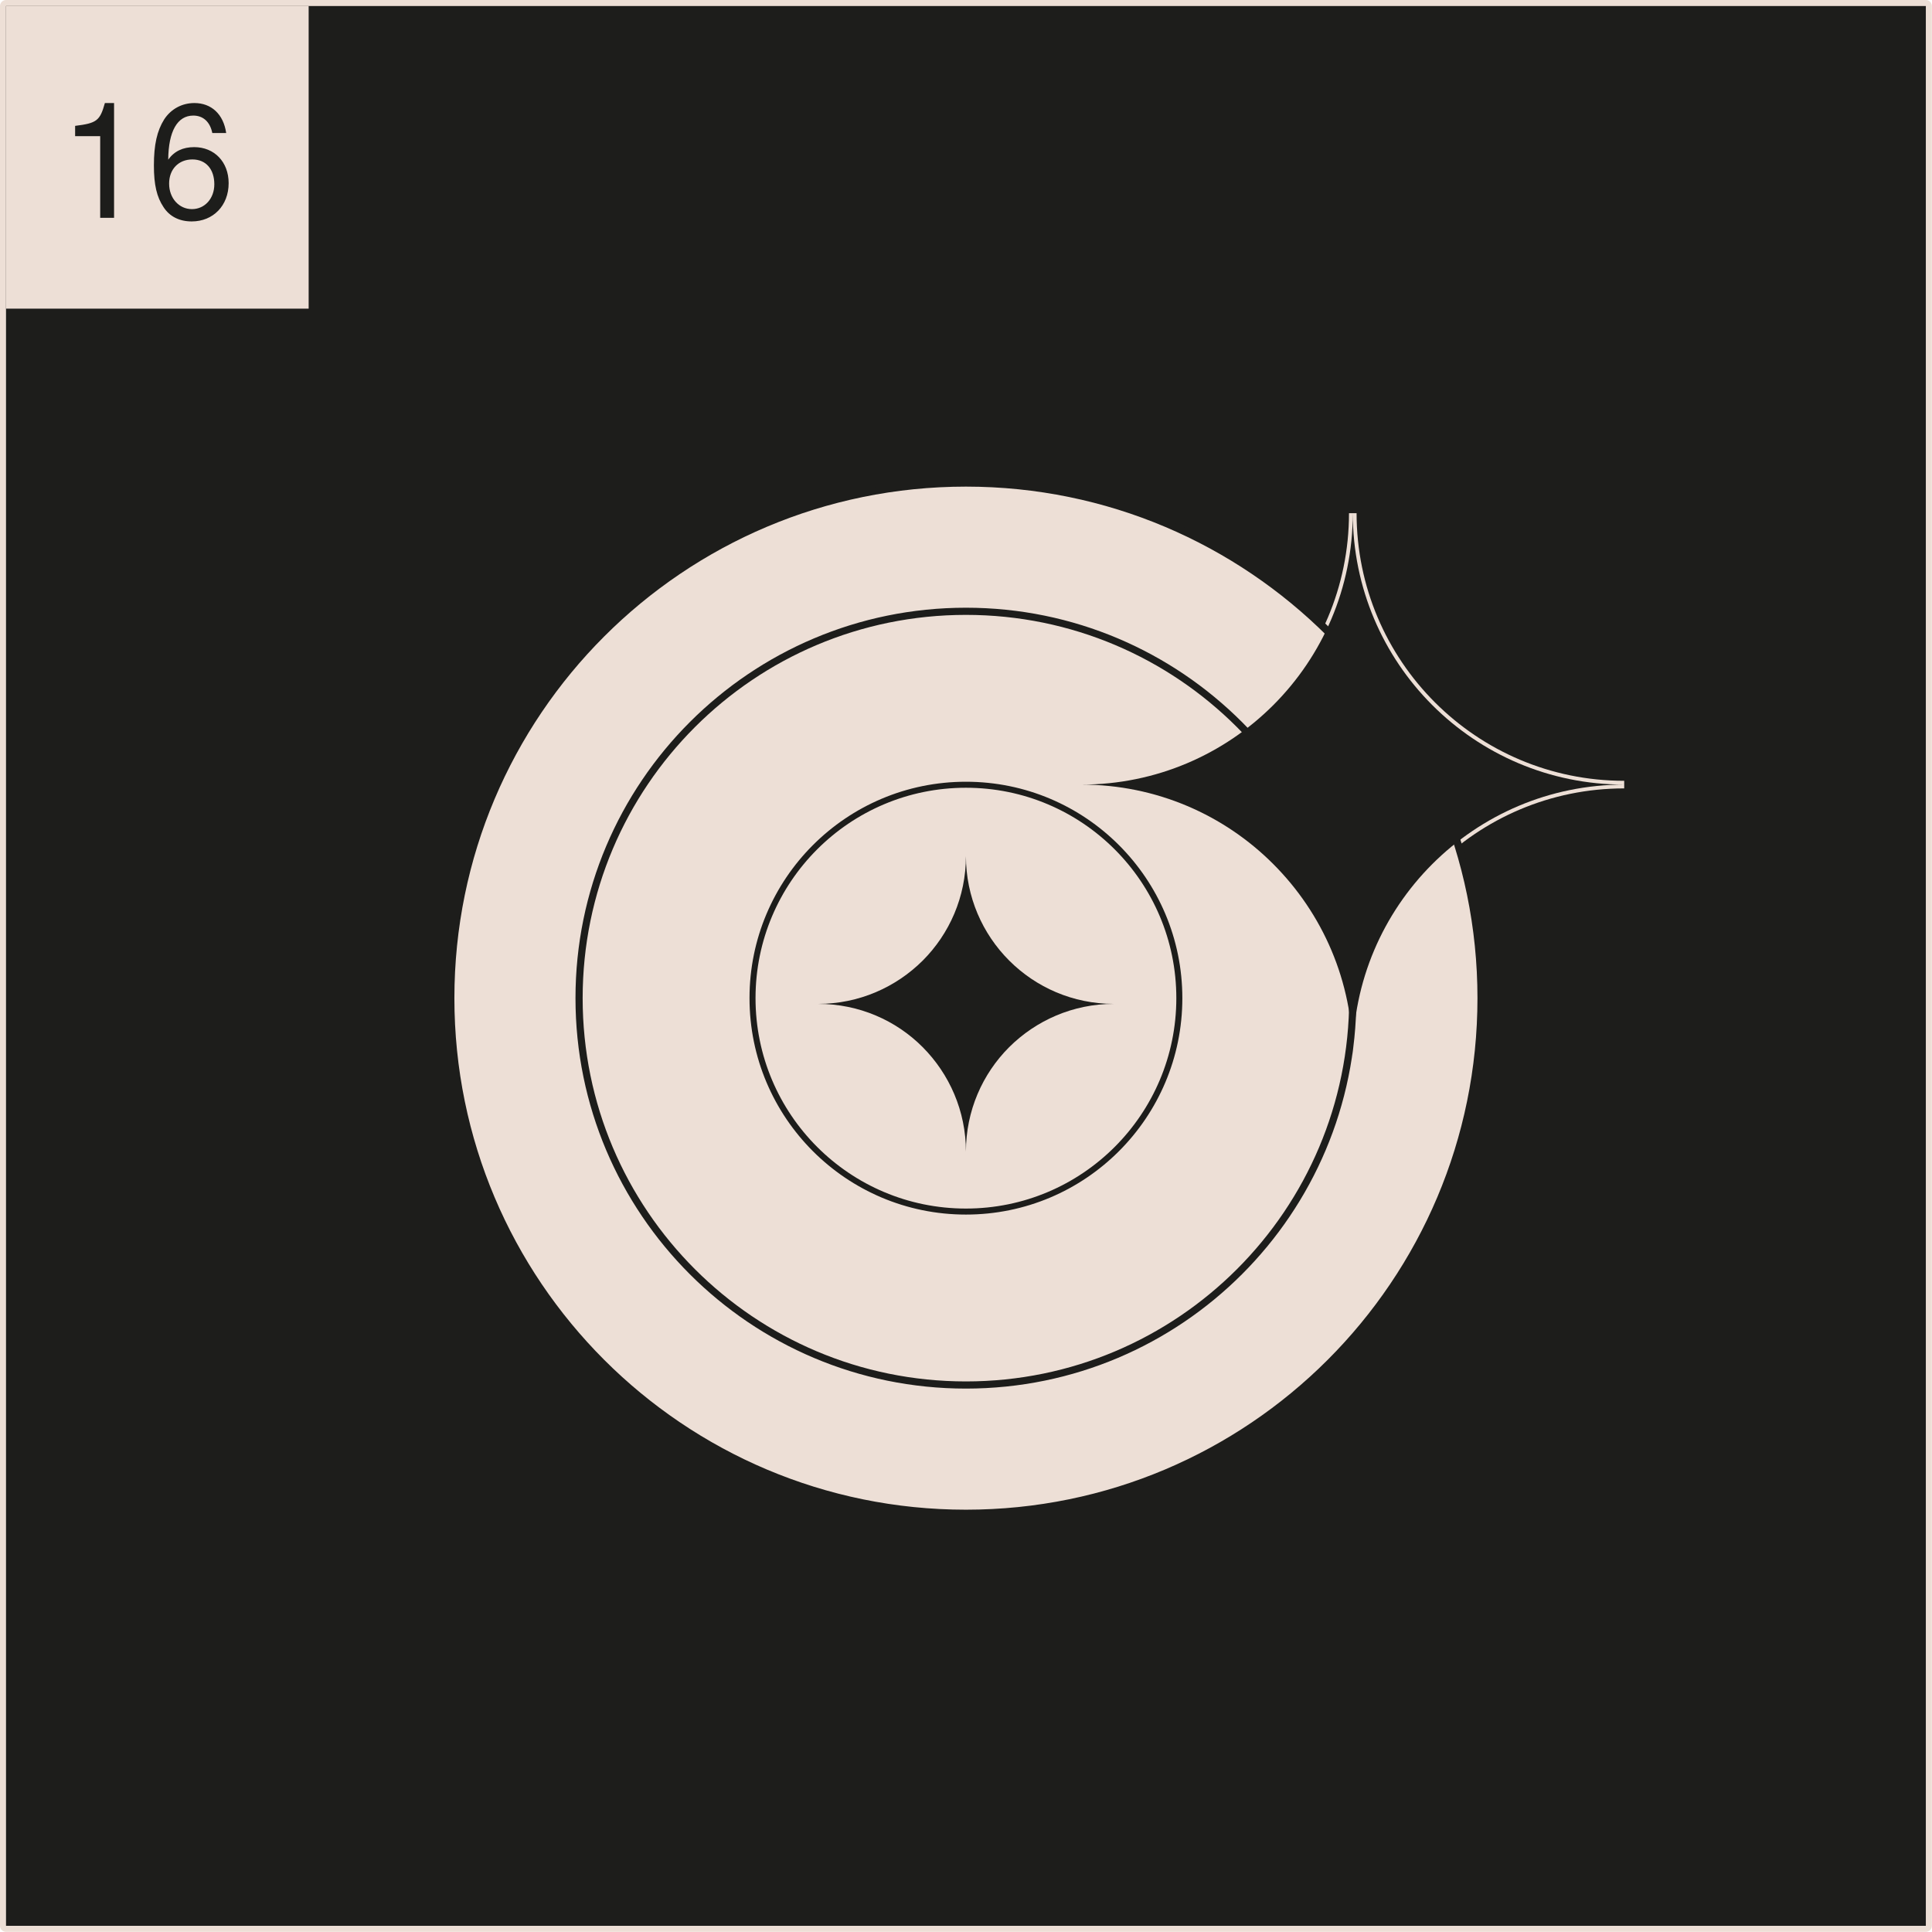
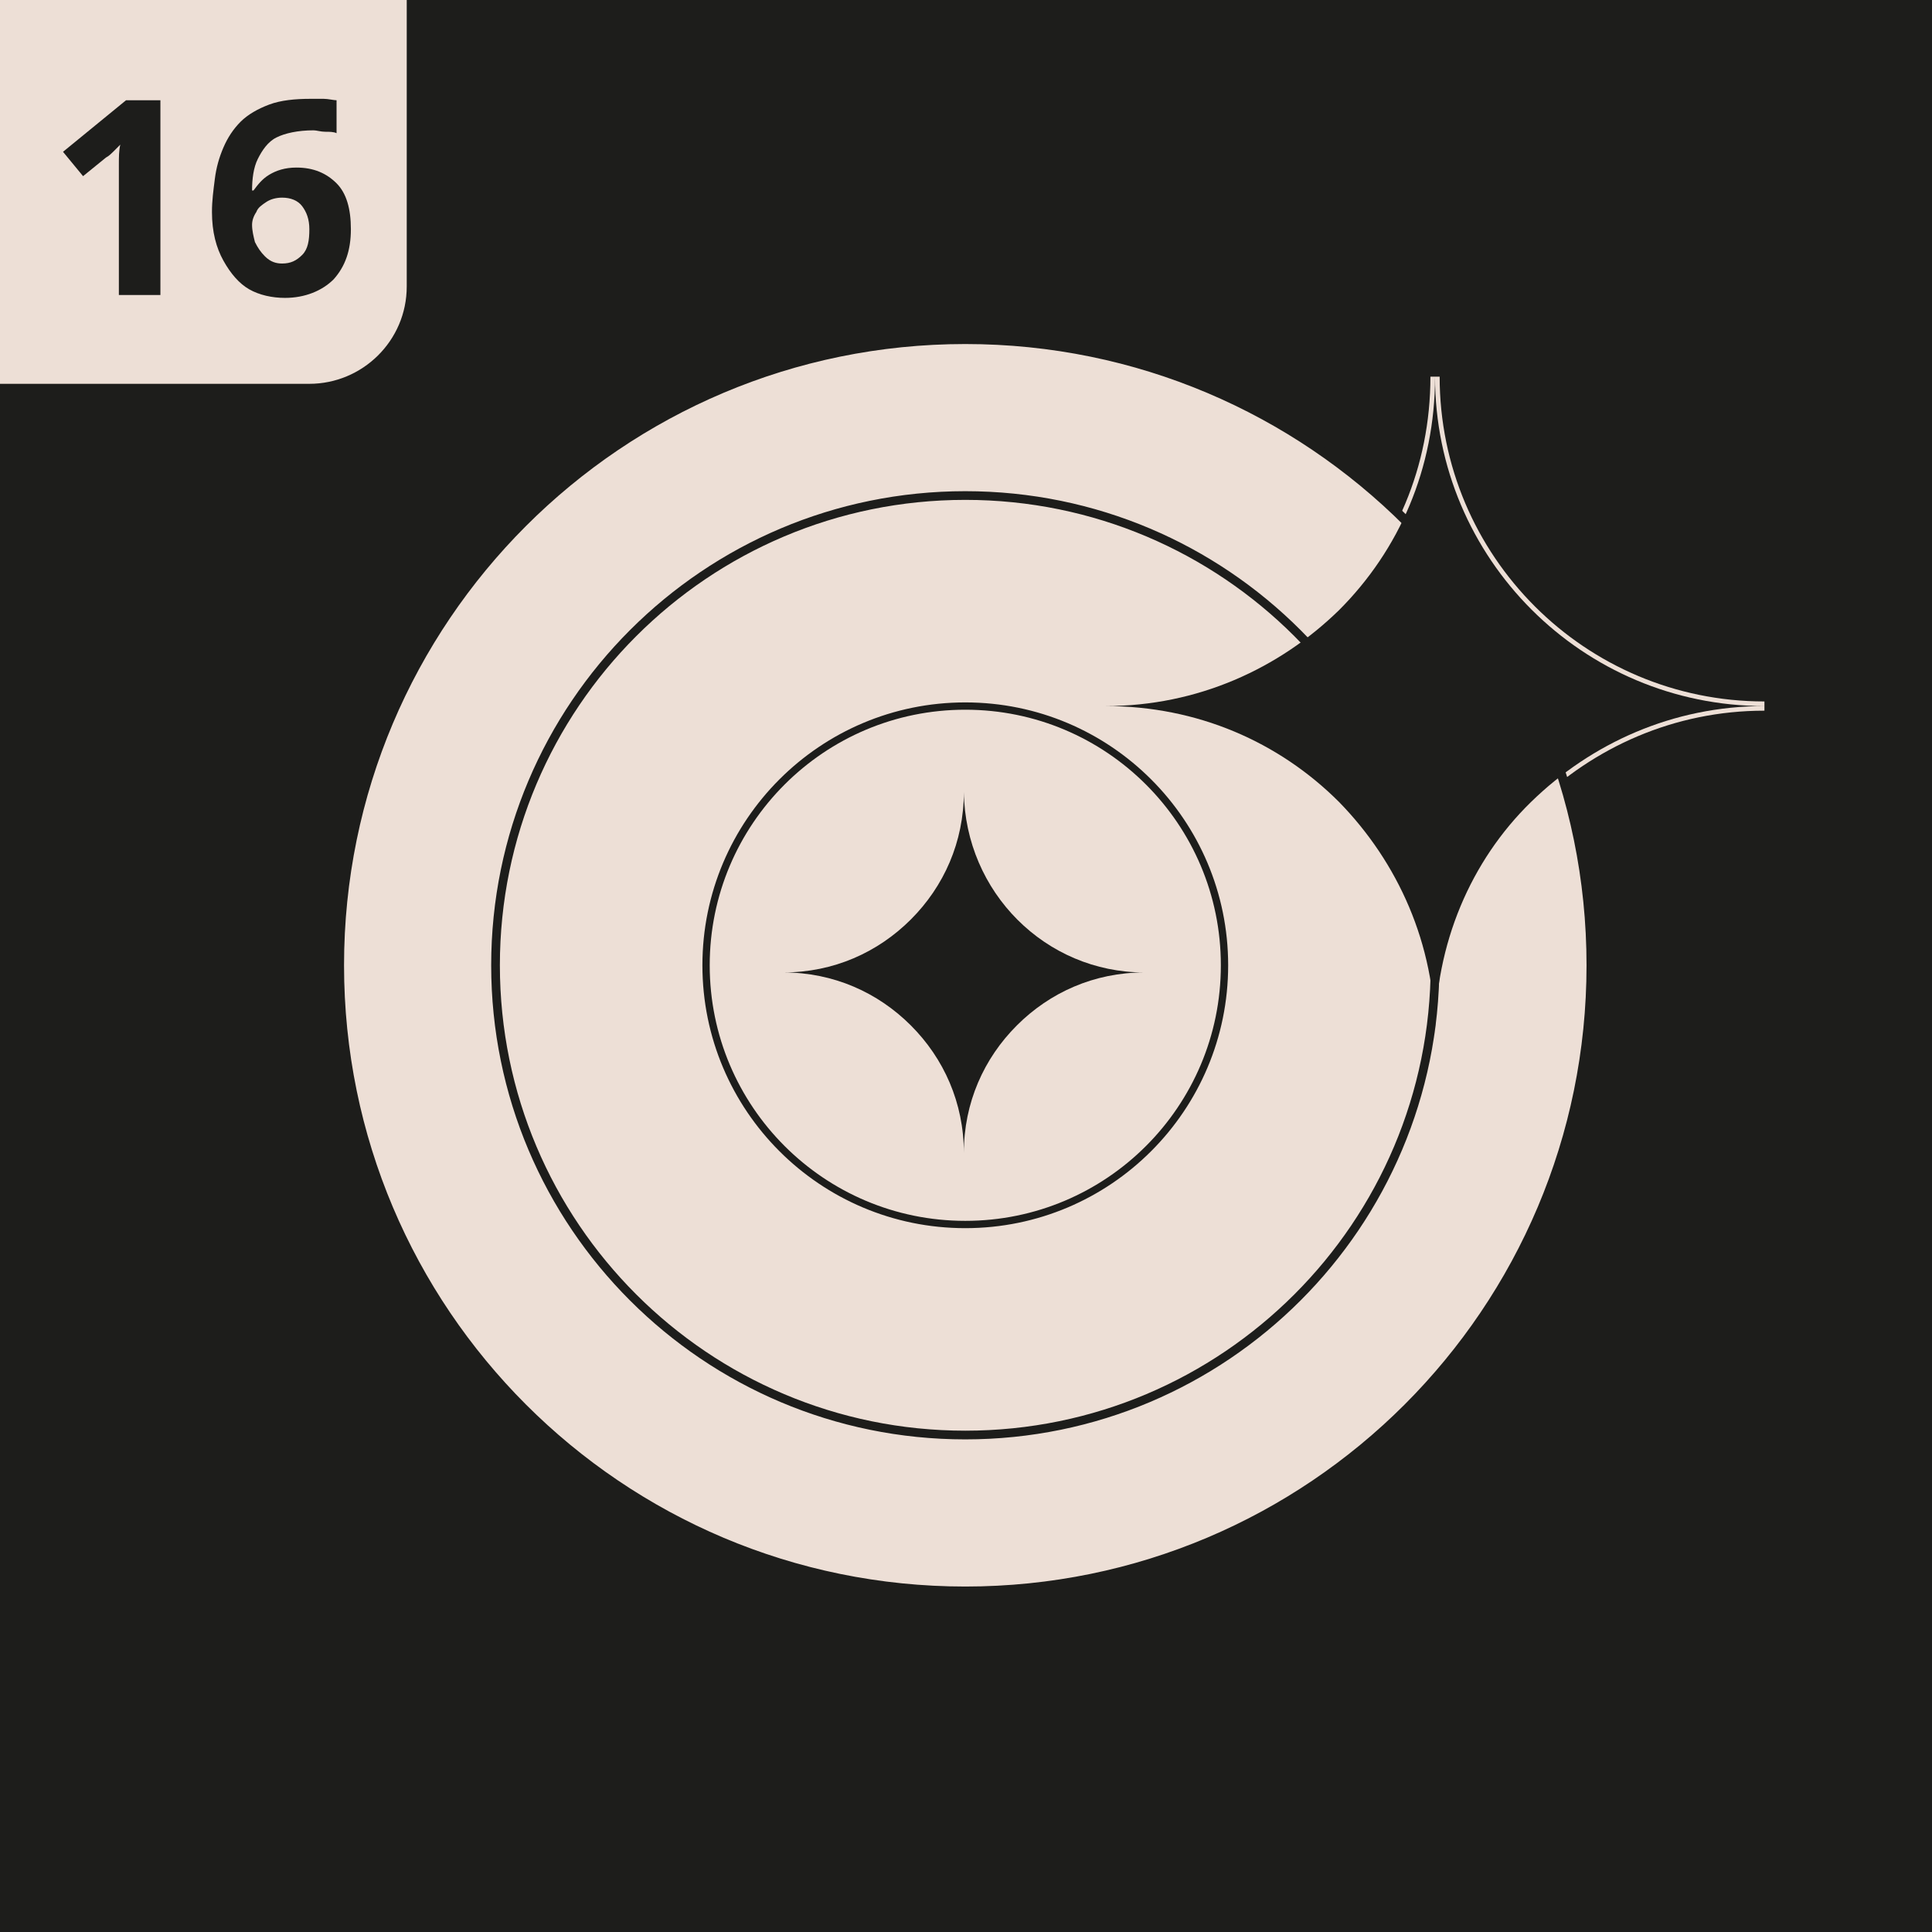
- <svg xmlns="http://www.w3.org/2000/svg" viewBox="0 0 134.89 134.89">
-   <defs>
-     <style>.d,.e,.f,.g{fill:#eddfd6;}.d,.h{stroke-width:.53px;}.d,.h,.f,.g{stroke-miterlimit:10;}.d,.f,.g{stroke:#1d1d1b;}.i,.h,.j{fill:#1d1d1b;}.h{stroke:#eddfd6;}.f{stroke-width:.5px;}.g{stroke-width:.42px;}.j{font-family:Helvetica, Helvetica;font-size:11.07px;}</style>
-   </defs>
-   <g id="a" />
-   <g id="b">
-     <g id="c">
+ <svg xmlns="http://www.w3.org/2000/svg" version="1.1" id="Capa_1" x="0px" y="0px" viewBox="0 0 134.9 134.9" style="enable-background:new 0 0 134.9 134.9;" xml:space="preserve">
+   <style type="text/css">
+ 	.st0{fill:#1D1D1B;}
+ 	.st1{fill:#EDDFD6;}
+ 	.st2{fill:#222222;}
+ 	.st3{fill:#EDDFD6;stroke:#1D1D1B;stroke-width:0.42;stroke-linecap:round;stroke-linejoin:round;}
+ 	.st4{fill:#1D1D1B;stroke:#EDDFD6;stroke-width:0.42;stroke-miterlimit:10;}
+ 	.st5{fill:none;stroke:#1D1D1B;stroke-width:0.42;stroke-miterlimit:10;}
+ 	.st6{fill:#00AEEF;}
+ 	.st7{enable-background:new    ;}
+ 	.st8{fill:#EDDFD6;stroke:#1D1D1B;stroke-width:0.644;stroke-miterlimit:10;}
+ 	.st9{fill:#EDDFD6;stroke:#1D1D1B;stroke-width:0.607;stroke-miterlimit:10;}
+ 	.st10{fill:#EDDFD6;stroke:#1D1D1B;stroke-width:0.51;stroke-miterlimit:10;}
+ 	.st11{fill:#EDDFD6;stroke:#1D1D1B;stroke-width:0.42;stroke-miterlimit:10;}
+ 	.st12{fill:#EDDFD6;stroke:#1D1D1B;stroke-width:0.636;stroke-miterlimit:10;}
+ 	.st13{fill:#EDDFD6;stroke:#1D1D1B;stroke-width:0.6;stroke-miterlimit:10;}
+ 	.st14{fill:#EDDFD6;stroke:#1D1D1B;stroke-width:0.504;stroke-miterlimit:10;}
+ 	.st15{fill:#EDDFD6;stroke:#1D1D1B;stroke-width:0.422;stroke-miterlimit:10;}
+ 	.st16{fill:#1D1D1B;stroke:#EDDFD6;stroke-width:0.422;stroke-miterlimit:10;}
+ 	.st17{fill:none;stroke:#1D1D1B;stroke-width:0.422;stroke-miterlimit:10;}
+ 	.st18{fill:none;stroke:#EDDFD6;stroke-width:0.422;stroke-linecap:round;stroke-linejoin:round;}
+ 	.st19{fill:none;stroke:#EDDFD6;stroke-width:17;stroke-miterlimit:10;}
+ 	.st20{fill:#EDDFD6;stroke:#EDDFD6;stroke-width:0.42;stroke-miterlimit:10;}
+ 	.st21{fill:#EDDFD6;stroke:#1D1D1B;stroke-width:0.479;stroke-miterlimit:10;}
+ 	.st22{fill:#1D1D1B;stroke:#EDDFD6;stroke-width:0.479;stroke-miterlimit:10;}
+ 	.st23{fill:none;stroke:#1D1D1B;stroke-width:0.479;stroke-miterlimit:10;}
+ 	.st24{fill:none;stroke:#EDDFD6;stroke-width:0.479;stroke-miterlimit:10;}
+ 	.st25{fill:none;stroke:#EDDFD6;stroke-width:0.926;stroke-miterlimit:10;}
+ 	.st26{fill:#1D1D1B;stroke:#EDDFD6;stroke-width:0.53;stroke-miterlimit:10;}
+ 	.st27{fill:#1D1D1B;stroke:#EDDFD6;stroke-width:0.644;stroke-miterlimit:10;}
+ 	.st28{fill:#EDDFD6;stroke:#1D1D1B;stroke-width:0.644;stroke-miterlimit:10;}
+ 	.st29{fill:#EDDFD6;stroke:#1D1D1B;stroke-width:0.607;stroke-miterlimit:10;}
+ 	.st30{fill:#EDDFD6;stroke:#1D1D1B;stroke-width:0.51;stroke-miterlimit:10;}
+ 	.st31{font-family:'NotoSans-Bold';}
+ 	.st32{font-size:19px;}
+ </style>
+   <g id="_x31_6">
+     <rect x="-0.1" y="-0.1" class="st0" width="135.1" height="135" />
+     <g>
+       <path class="st27" d="M123.2,49.3c-6.4,0-12.1,2.6-16.3,6.7s-6.7,9.9-6.7,16.3c0-6.4-2.6-12.1-6.7-16.3c-4.2-4.2-9.9-6.7-16.3-6.7    c6.4,0,12.1-2.6,16.3-6.7c4.2-4.2,6.7-9.9,6.7-16.3C100.2,39,110.5,49.3,123.2,49.3z" />
+       <circle class="st28" cx="67.4" cy="67.4" r="43.7" />
+       <circle class="st29" cx="67.4" cy="67.4" r="32.8" />
+       <circle class="st30" cx="67.4" cy="67.4" r="18.1" />
+       <path class="st0" d="M123.2,49.3c-6.4,0-12.1,2.6-16.3,6.7s-6.7,9.9-6.7,16.3c0-6.4-2.6-12.1-6.7-16.3c-4.2-4.2-9.9-6.7-16.3-6.7    c6.4,0,12.1-2.6,16.3-6.7c4.2-4.2,6.7-9.9,6.7-16.3C100.2,39,110.5,49.3,123.2,49.3z" />
+       <path class="st0" d="M79.9,67.9c-3.5,0-6.6,1.4-8.9,3.7c-2.3,2.3-3.7,5.4-3.7,8.9c0-3.5-1.4-6.6-3.7-8.9c-2.3-2.3-5.4-3.7-8.9-3.7    c3.5,0,6.6-1.4,8.9-3.7c2.3-2.3,3.7-5.4,3.7-8.9C67.4,62.3,73,67.9,79.9,67.9z" />
+     </g>
+     <g>
+       <path class="st1" d="M-0.1-0.1h28.5V20c0,3.8-3.1,6.8-6.8,6.8H-0.1V-0.1z" />
+       <text transform="matrix(1 0 0 1 2.4319 -2.2505)" class="st0 st31 st32">16</text>
      <g>
-         <g>
-           <rect class="i" x=".21" y=".21" width="134.46" height="134.46" rx=".21" ry=".21" />
-           <path class="e" d="M134.46,.42V134.46H.42V.42H134.46m0-.42H.42c-.23,0-.42,.19-.42,.42V134.46c0,.23,.19,.42,.42,.42H134.46c.23,0,.42-.19,.42-.42V.42c0-.23-.19-.42-.42-.42h0Z" />
-         </g>
-         <rect class="e" x=".42" y=".42" width="21.13" height="21.13" />
-         <text class="j" transform="translate(4.12 15.21)">
-           <tspan x="0" y="0">16</tspan>
-         </text>
-         <g>
-           <polygon class="i" points="70.23 48.87 58.41 68.64 70.23 63.53 82.23 68.64 70.23 48.87" />
-           <polygon class="i" points="59.24 70.74 70.26 66.21 81.4 70.95 70.44 77.34 59.24 70.74" />
-           <polygon class="i" points="58.53 73.15 70.44 89.92 82.35 73.31 70.44 80.23 58.53 73.15" />
-         </g>
+         <path class="st0" d="M11.1,20.6H8.3v-7.8c0-0.3,0-0.7,0-1.3c0-0.5,0-1,0.1-1.4c-0.1,0.1-0.2,0.2-0.4,0.4     c-0.2,0.2-0.4,0.4-0.6,0.5l-1.6,1.3l-1.4-1.7L8.8,7h2.4V20.6z" />
+         <path class="st0" d="M14.8,14.8c0-0.8,0.1-1.5,0.2-2.3c0.1-0.8,0.3-1.5,0.6-2.2s0.7-1.3,1.2-1.8c0.5-0.5,1.2-0.9,2-1.2     c0.8-0.3,1.8-0.4,2.9-0.4c0.3,0,0.6,0,0.9,0s0.7,0.1,0.9,0.1v2.3c-0.2-0.1-0.5-0.1-0.8-0.1c-0.3,0-0.6-0.1-0.8-0.1     c-1.1,0-2,0.2-2.6,0.5s-1,0.9-1.3,1.5c-0.3,0.6-0.4,1.4-0.4,2.2h0.1c0.3-0.4,0.6-0.8,1.1-1.1c0.5-0.3,1.1-0.5,1.9-0.5     c1.2,0,2.1,0.4,2.8,1.1c0.7,0.7,1,1.8,1,3.2c0,1.5-0.4,2.6-1.2,3.5c-0.8,0.8-2,1.3-3.4,1.3c-0.9,0-1.8-0.2-2.5-0.6     c-0.7-0.4-1.3-1.1-1.8-2S14.8,16.2,14.8,14.8z M19.7,18.4c0.6,0,1-0.2,1.4-0.6c0.4-0.4,0.5-1,0.5-1.8c0-0.7-0.2-1.2-0.5-1.6     s-0.8-0.6-1.4-0.6c-0.4,0-0.8,0.1-1.1,0.3c-0.3,0.2-0.6,0.4-0.7,0.7c-0.2,0.3-0.3,0.6-0.3,0.9c0,0.4,0.1,0.8,0.2,1.2     c0.2,0.4,0.4,0.7,0.7,1C18.9,18.3,19.3,18.4,19.7,18.4z" />
      </g>
-       <path class="h" d="M113.4,54.78c-5.23,0-9.97,2.12-13.4,5.55-3.43,3.43-5.55,8.17-5.55,13.4,0-5.23-2.12-9.97-5.55-13.4-3.42-3.43-8.16-5.55-13.4-5.55,5.23,0,9.97-2.12,13.4-5.55,3.43-3.43,5.55-8.17,5.55-13.4,0,10.46,8.48,18.95,18.95,18.95Z" />
-       <circle class="d" cx="67.44" cy="69.69" r="35.98" />
-       <circle class="f" cx="67.44" cy="69.69" r="27.01" />
-       <circle class="g" cx="67.44" cy="69.69" r="14.9" />
-       <path class="i" d="M113.4,54.78c-5.23,0-9.97,2.12-13.4,5.55-3.43,3.43-5.55,8.17-5.55,13.4,0-5.23-2.12-9.97-5.55-13.4-3.42-3.43-8.16-5.55-13.4-5.55,5.23,0,9.97-2.12,13.4-5.55,3.43-3.43,5.55-8.17,5.55-13.4,0,10.46,8.48,18.95,18.95,18.95Z" />
-       <path class="i" d="M77.76,70.09c-2.85,0-5.43,1.16-7.3,3.02-1.87,1.87-3.02,4.45-3.02,7.3,0-2.85-1.16-5.43-3.02-7.3-1.86-1.87-4.45-3.02-7.3-3.02,2.85,0,5.43-1.16,7.3-3.02,1.87-1.87,3.02-4.45,3.02-7.3,0,5.7,4.62,10.32,10.32,10.32Z" />
    </g>
  </g>
</svg>
